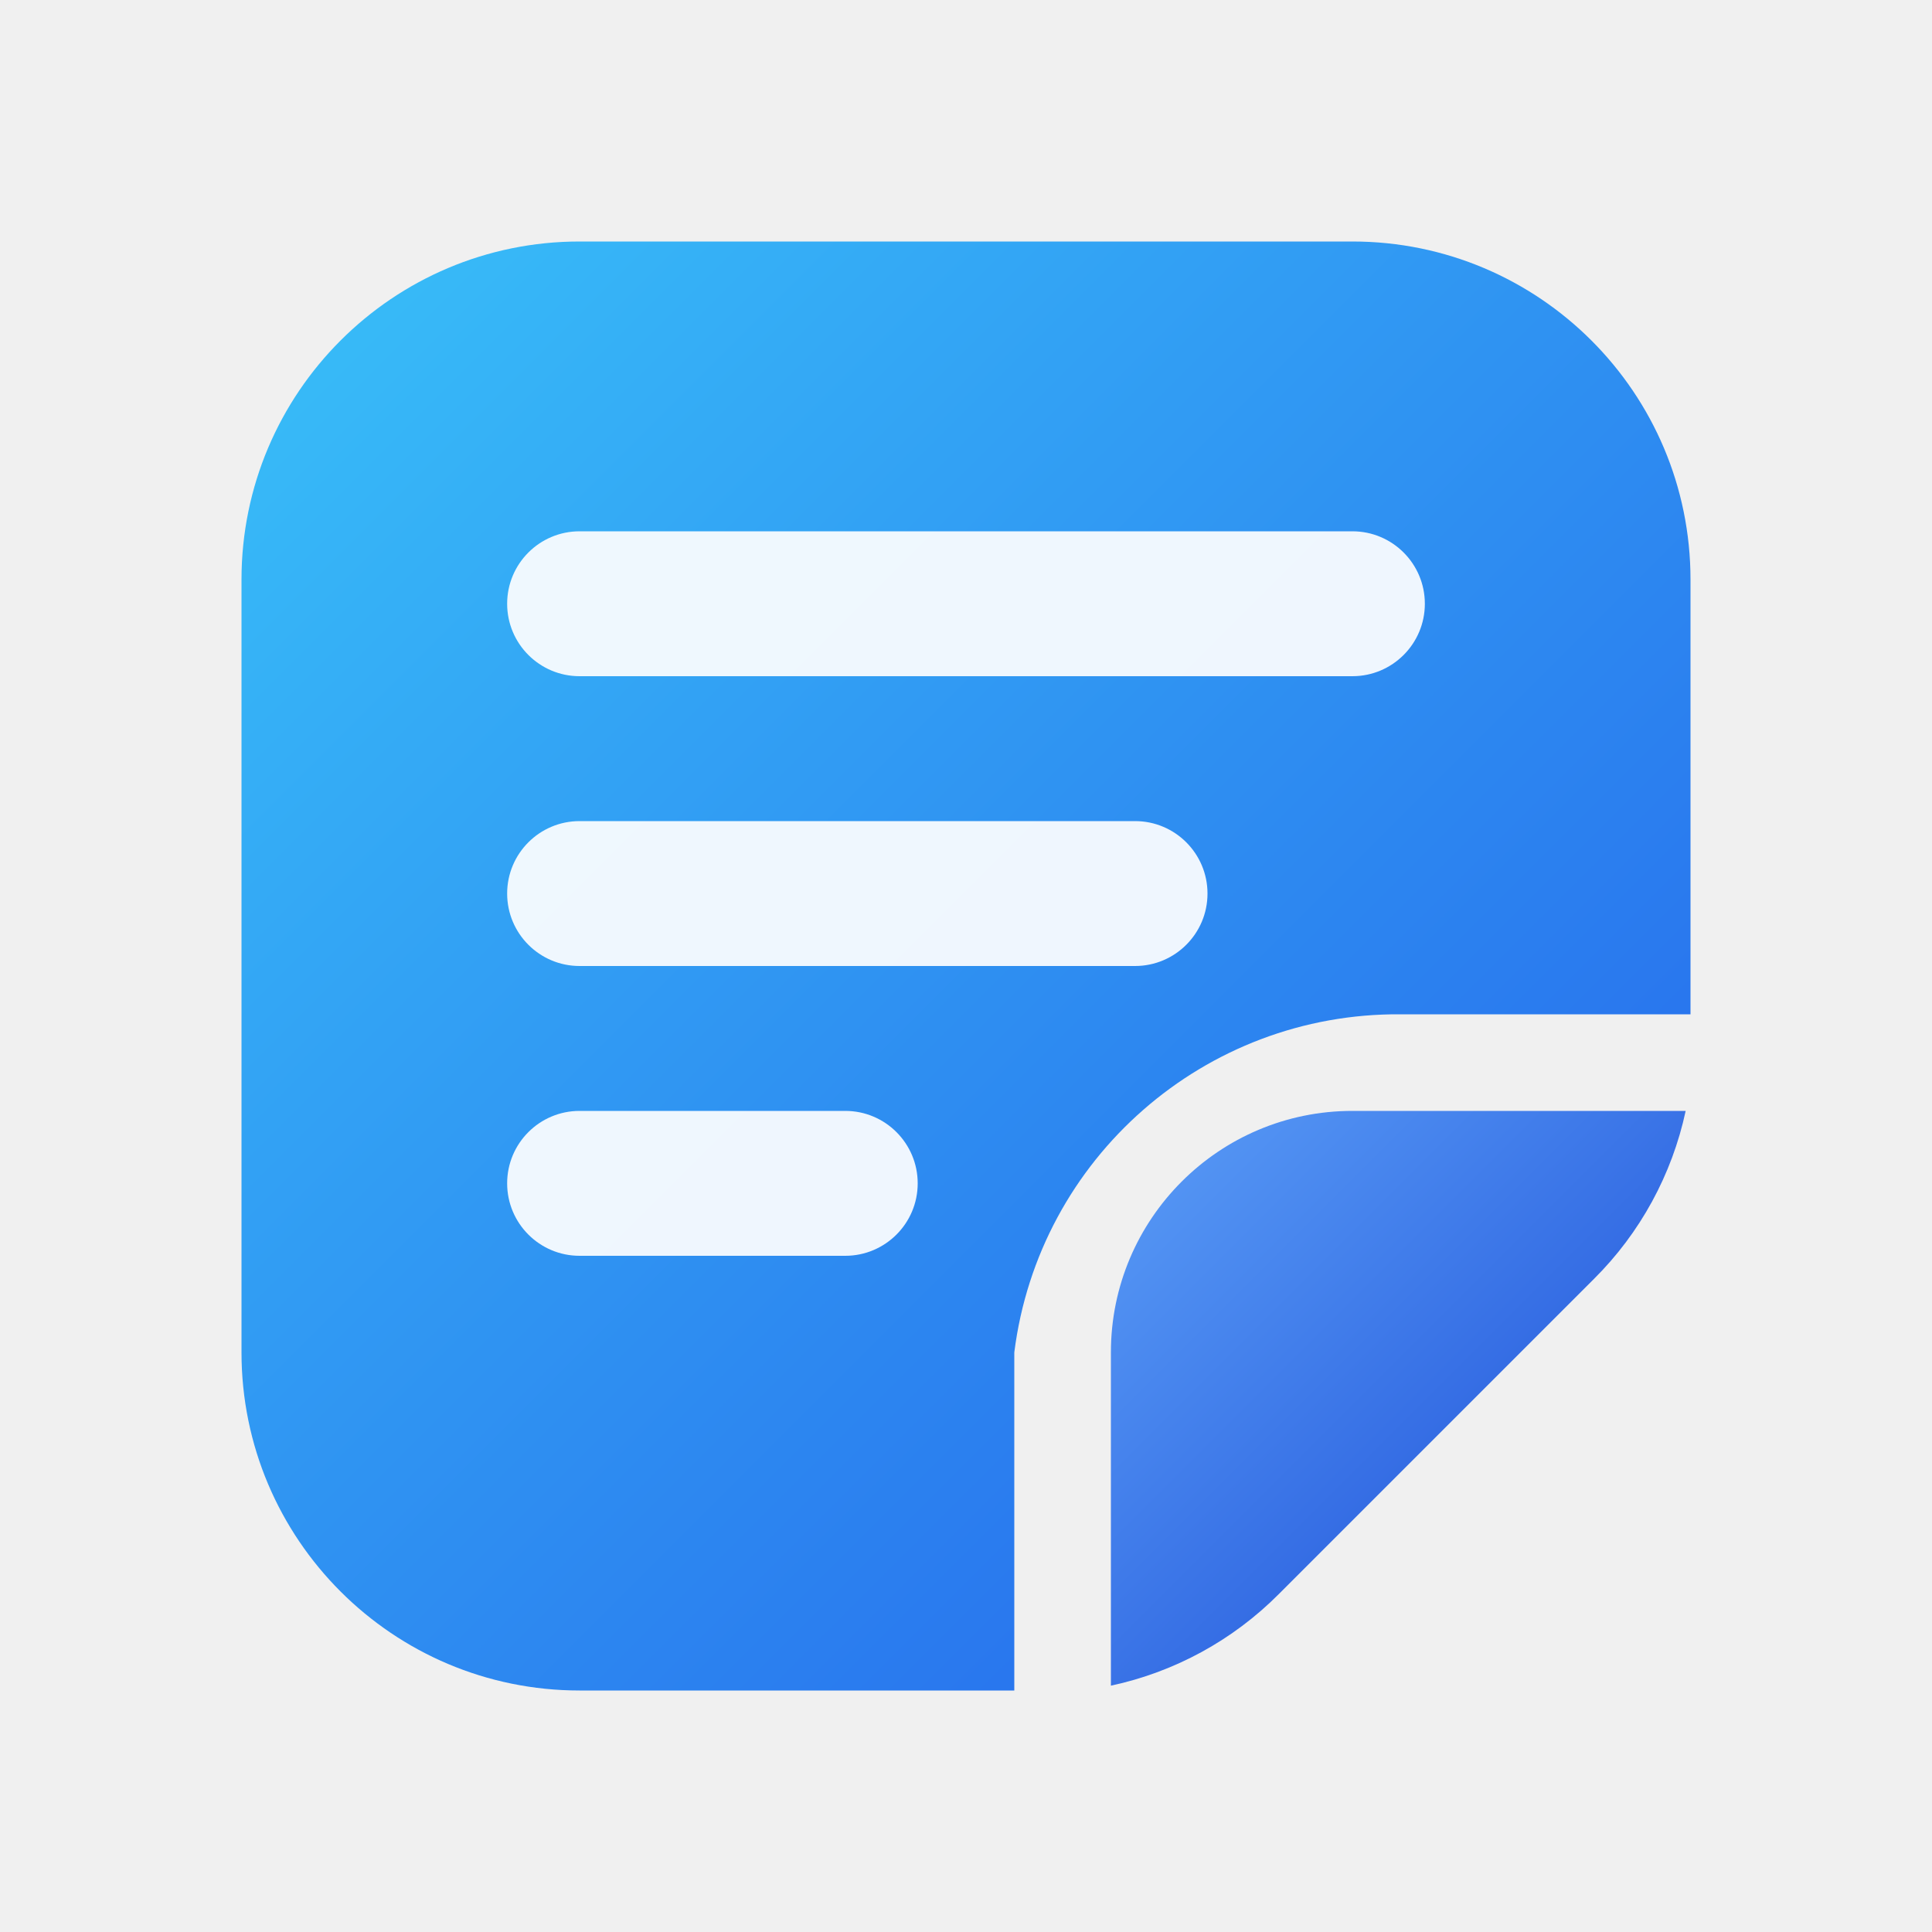
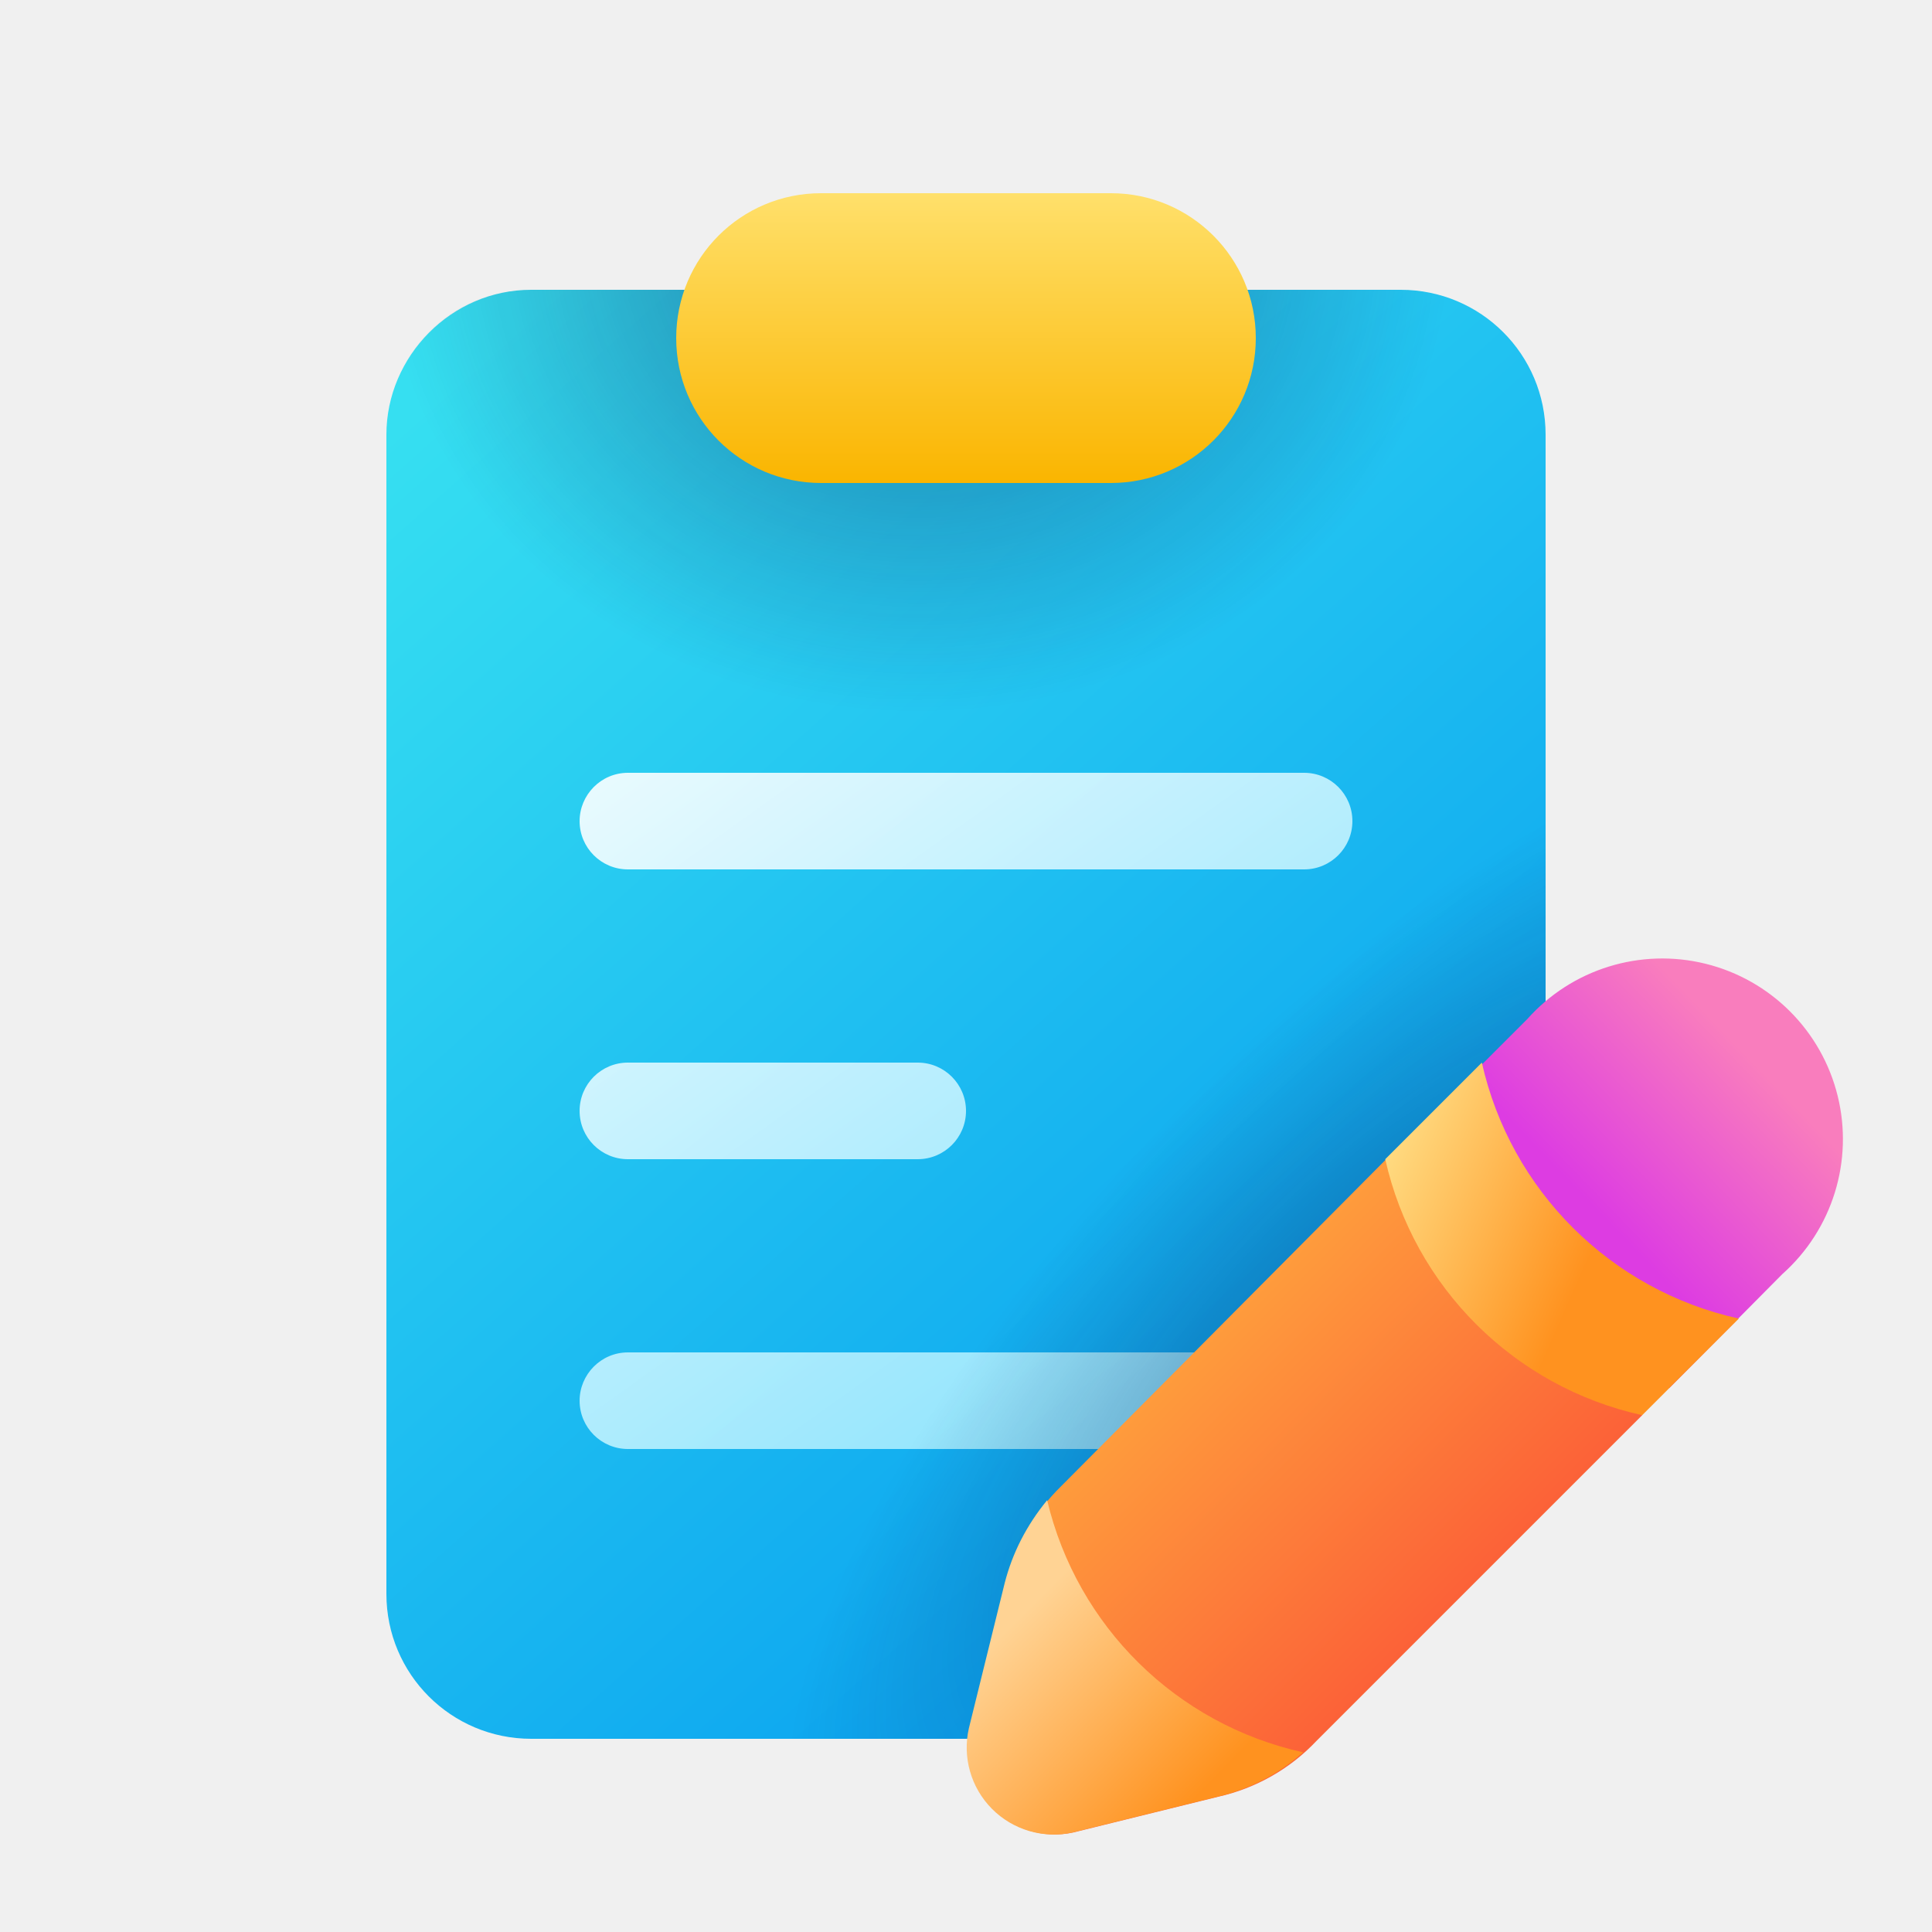
- <svg xmlns="http://www.w3.org/2000/svg" width="20" height="20" viewBox="0 0 20 20">
+ <svg xmlns="http://www.w3.org/2000/svg" width="20" height="20" viewBox="0 0 20 20" fill="none">
+   <path fill="url(#ic_fluent_clipboard_text_edit_20_color__a)" d="M5.5 3C4.67 3 4 3.69 4 4.5v12c0 .83.67 1.5 1.5 1.5h5.57L16 13.44V4.5c0-.83-.67-1.5-1.5-1.5z" />
+   <path fill="url(#ic_fluent_clipboard_text_edit_20_color__b)" fill-opacity=".9" d="M6 8.5c0-.27.22-.5.5-.5h7a.5.5 0 0 1 0 1h-7a.5.5 0 0 1-.5-.5" />
+   <path fill="url(#ic_fluent_clipboard_text_edit_20_color__c)" fill-opacity=".9" d="M6 14.5c0-.27.22-.5.5-.5h7a.5.5 0 1 1 0 1h-7a.5.5 0 0 1-.5-.5" />
+   <path fill="url(#ic_fluent_clipboard_text_edit_20_color__d)" fill-opacity=".9" d="M6.5 11a.5.5 0 1 0 0 1h3a.5.5 0 0 0 0-1z" />
+   <path fill="url(#ic_fluent_clipboard_text_edit_20_color__e)" fill-opacity=".5" d="M5.5 3C4.67 3 4 3.67 4 4.5v12c0 .83.67 1.5 1.5 1.5h5.57L16 13.42V4.5c0-.83-.67-1.5-1.5-1.5z" />
+   <path fill="url(#ic_fluent_clipboard_text_edit_20_color__f)" fill-opacity=".4" d="M5.5 3C4.67 3 4 3.67 4 4.5v12c0 .83.67 1.5 1.5 1.5h5.57L16 13.42V4.5c0-.83-.67-1.5-1.5-1.5z" />
+   <path fill="url(#ic_fluent_clipboard_text_edit_20_color__g)" d="M7 3.5C7 4.33 7.67 5 8.5 5h3a1.5 1.5 0 0 0 0-3h-3C7.67 2 7 2.67 7 3.5" />
+   <path fill="url(#ic_fluent_clipboard_text_edit_20_color__h)" d="M14.35 12H17v2.65l-3.37 3.37a2 2 0 0 1-1.02.58l-1.5.37a.9.9 0 0 1-1.07-1.07l.37-1.5q.15-.6.58-1.02z" />
+   <path fill="url(#ic_fluent_clipboard_text_edit_20_color__i)" d="M13.49 18.14a2 2 0 0 1-.89.46l-1.5.37a.9.9 0 0 1-1.07-1.08l.37-1.5q.12-.47.44-.86a3.5 3.5 0 0 0 2.65 2.61" />
+   <path fill="url(#ic_fluent_clipboard_text_edit_20_color__j)" d="m14.54 11.82 1.27-1.27a1.87 1.87 0 1 1 2.64 2.64l-1.17 1.18z" />
+   <path fill="url(#ic_fluent_clipboard_text_edit_20_color__k)" d="M18 13.65A3.5 3.5 0 0 1 15.34 11l-1 1A3.5 3.5 0 0 0 17 14.65z" />
  <defs>
-     <linearGradient id="surface" x1="3" y1="3" x2="17" y2="17" gradientUnits="userSpaceOnUse">
-       <stop stop-color="#38BDF8" />
-       <stop offset="1" stop-color="#2563EB" />
+     <linearGradient id="ic_fluent_clipboard_text_edit_20_color__a" x1="4" x2="16" y1="4.51" y2="18.01" gradientUnits="userSpaceOnUse">
+       <stop stop-color="#36dff1" />
+       <stop offset="1" stop-color="#0094f0" />
    </linearGradient>
-     <linearGradient id="fold" x1="11" y1="11" x2="17" y2="17" gradientUnits="userSpaceOnUse">
-       <stop stop-color="#60A5FA" />
-       <stop offset="1" stop-color="#1D4ED8" />
+     <linearGradient id="ic_fluent_clipboard_text_edit_20_color__b" x1="11" x2="6" y1="15.01" y2="8.01" gradientUnits="userSpaceOnUse">
+       <stop stop-color="#9deaff" />
+       <stop offset="1" stop-color="#fff" />
    </linearGradient>
+     <linearGradient id="ic_fluent_clipboard_text_edit_20_color__c" x1="11" x2="6" y1="15.01" y2="8.01" gradientUnits="userSpaceOnUse">
+       <stop stop-color="#9deaff" />
+       <stop offset="1" stop-color="#fff" />
+     </linearGradient>
+     <linearGradient id="ic_fluent_clipboard_text_edit_20_color__d" x1="11" x2="6" y1="15.01" y2="8.01" gradientUnits="userSpaceOnUse">
+       <stop stop-color="#9deaff" />
+       <stop offset="1" stop-color="#fff" />
+     </linearGradient>
+     <linearGradient id="ic_fluent_clipboard_text_edit_20_color__g" x1="10" x2="10" y1="5" y2="2" gradientUnits="userSpaceOnUse">
+       <stop stop-color="#fab500" />
+       <stop offset="1" stop-color="#ffe06b" />
+     </linearGradient>
+     <linearGradient id="ic_fluent_clipboard_text_edit_20_color__h" x1="11.85" x2="15.29" y1="13.72" y2="17.15" gradientUnits="userSpaceOnUse">
+       <stop stop-color="#ffa43d" />
+       <stop offset="1" stop-color="#fb5937" />
+     </linearGradient>
+     <linearGradient id="ic_fluent_clipboard_text_edit_20_color__i" x1="9.5" x2="12" y1="16.5" y2="18.99" gradientUnits="userSpaceOnUse">
+       <stop offset=".26" stop-color="#ffd394" />
+       <stop offset="1" stop-color="#ff921f" />
+     </linearGradient>
+     <linearGradient id="ic_fluent_clipboard_text_edit_20_color__j" x1="18.07" x2="16.46" y1="10.91" y2="12.46" gradientUnits="userSpaceOnUse">
+       <stop stop-color="#f97dbd" />
+       <stop offset="1" stop-color="#dd3ce2" />
+     </linearGradient>
+     <linearGradient id="ic_fluent_clipboard_text_edit_20_color__k" x1="16.24" x2="13.66" y1="13.5" y2="12.36" gradientUnits="userSpaceOnUse">
+       <stop stop-color="#ff921f" />
+       <stop offset="1" stop-color="#ffe994" />
+     </linearGradient>
+     <radialGradient id="ic_fluent_clipboard_text_edit_20_color__e" cx="0" cy="0" r="1" gradientTransform="matrix(5.5 0 0 4.88692 9.5 2.5)" gradientUnits="userSpaceOnUse">
+       <stop stop-color="#0a1852" />
+       <stop offset="1" stop-color="#0a1852" stop-opacity="0" />
+     </radialGradient>
+     <radialGradient id="ic_fluent_clipboard_text_edit_20_color__f" cx="0" cy="0" r="1" gradientTransform="rotate(133.96 4.12 9.92)scale(8.10361 3.02694)" gradientUnits="userSpaceOnUse">
+       <stop stop-color="#0a1852" />
+       <stop offset="1" stop-color="#0a1852" stop-opacity="0" />
+     </radialGradient>
  </defs>
-   <path d="M6 2.5h8A3.5 3.5 0 0 1 17.5 6v4.5h-3A4 4 0 0 0 10.5 14v3.5H6A3.5 3.5 0 0 1 2.5 14V6A3.5 3.5 0 0 1 6 2.5Z" fill="url(#surface)" />
-   <path d="M17.45 11.5a3.48 3.48 0 0 1-.95 1.74l-3.26 3.26a3.48 3.48 0 0 1-1.74.95V14a2.5 2.5 0 0 1 2.5-2.5h3.45Z" fill="url(#fold)" />
-   <path d="M5.25 6.25a.75.75 0 0 1 .75-.75h8a.75.75 0 0 1 0 1.5H6a.75.75 0 0 1-.75-.75Zm0 3a.75.75 0 0 1 .75-.75h5.75a.75.75 0 0 1 0 1.5H6a.75.75 0 0 1-.75-.75Zm0 3a.75.75 0 0 1 .75-.75h2.75a.75.75 0 0 1 0 1.5H6a.75.75 0 0 1-.75-.75Z" fill="#FFFFFF" fill-opacity=".92" />
</svg>
